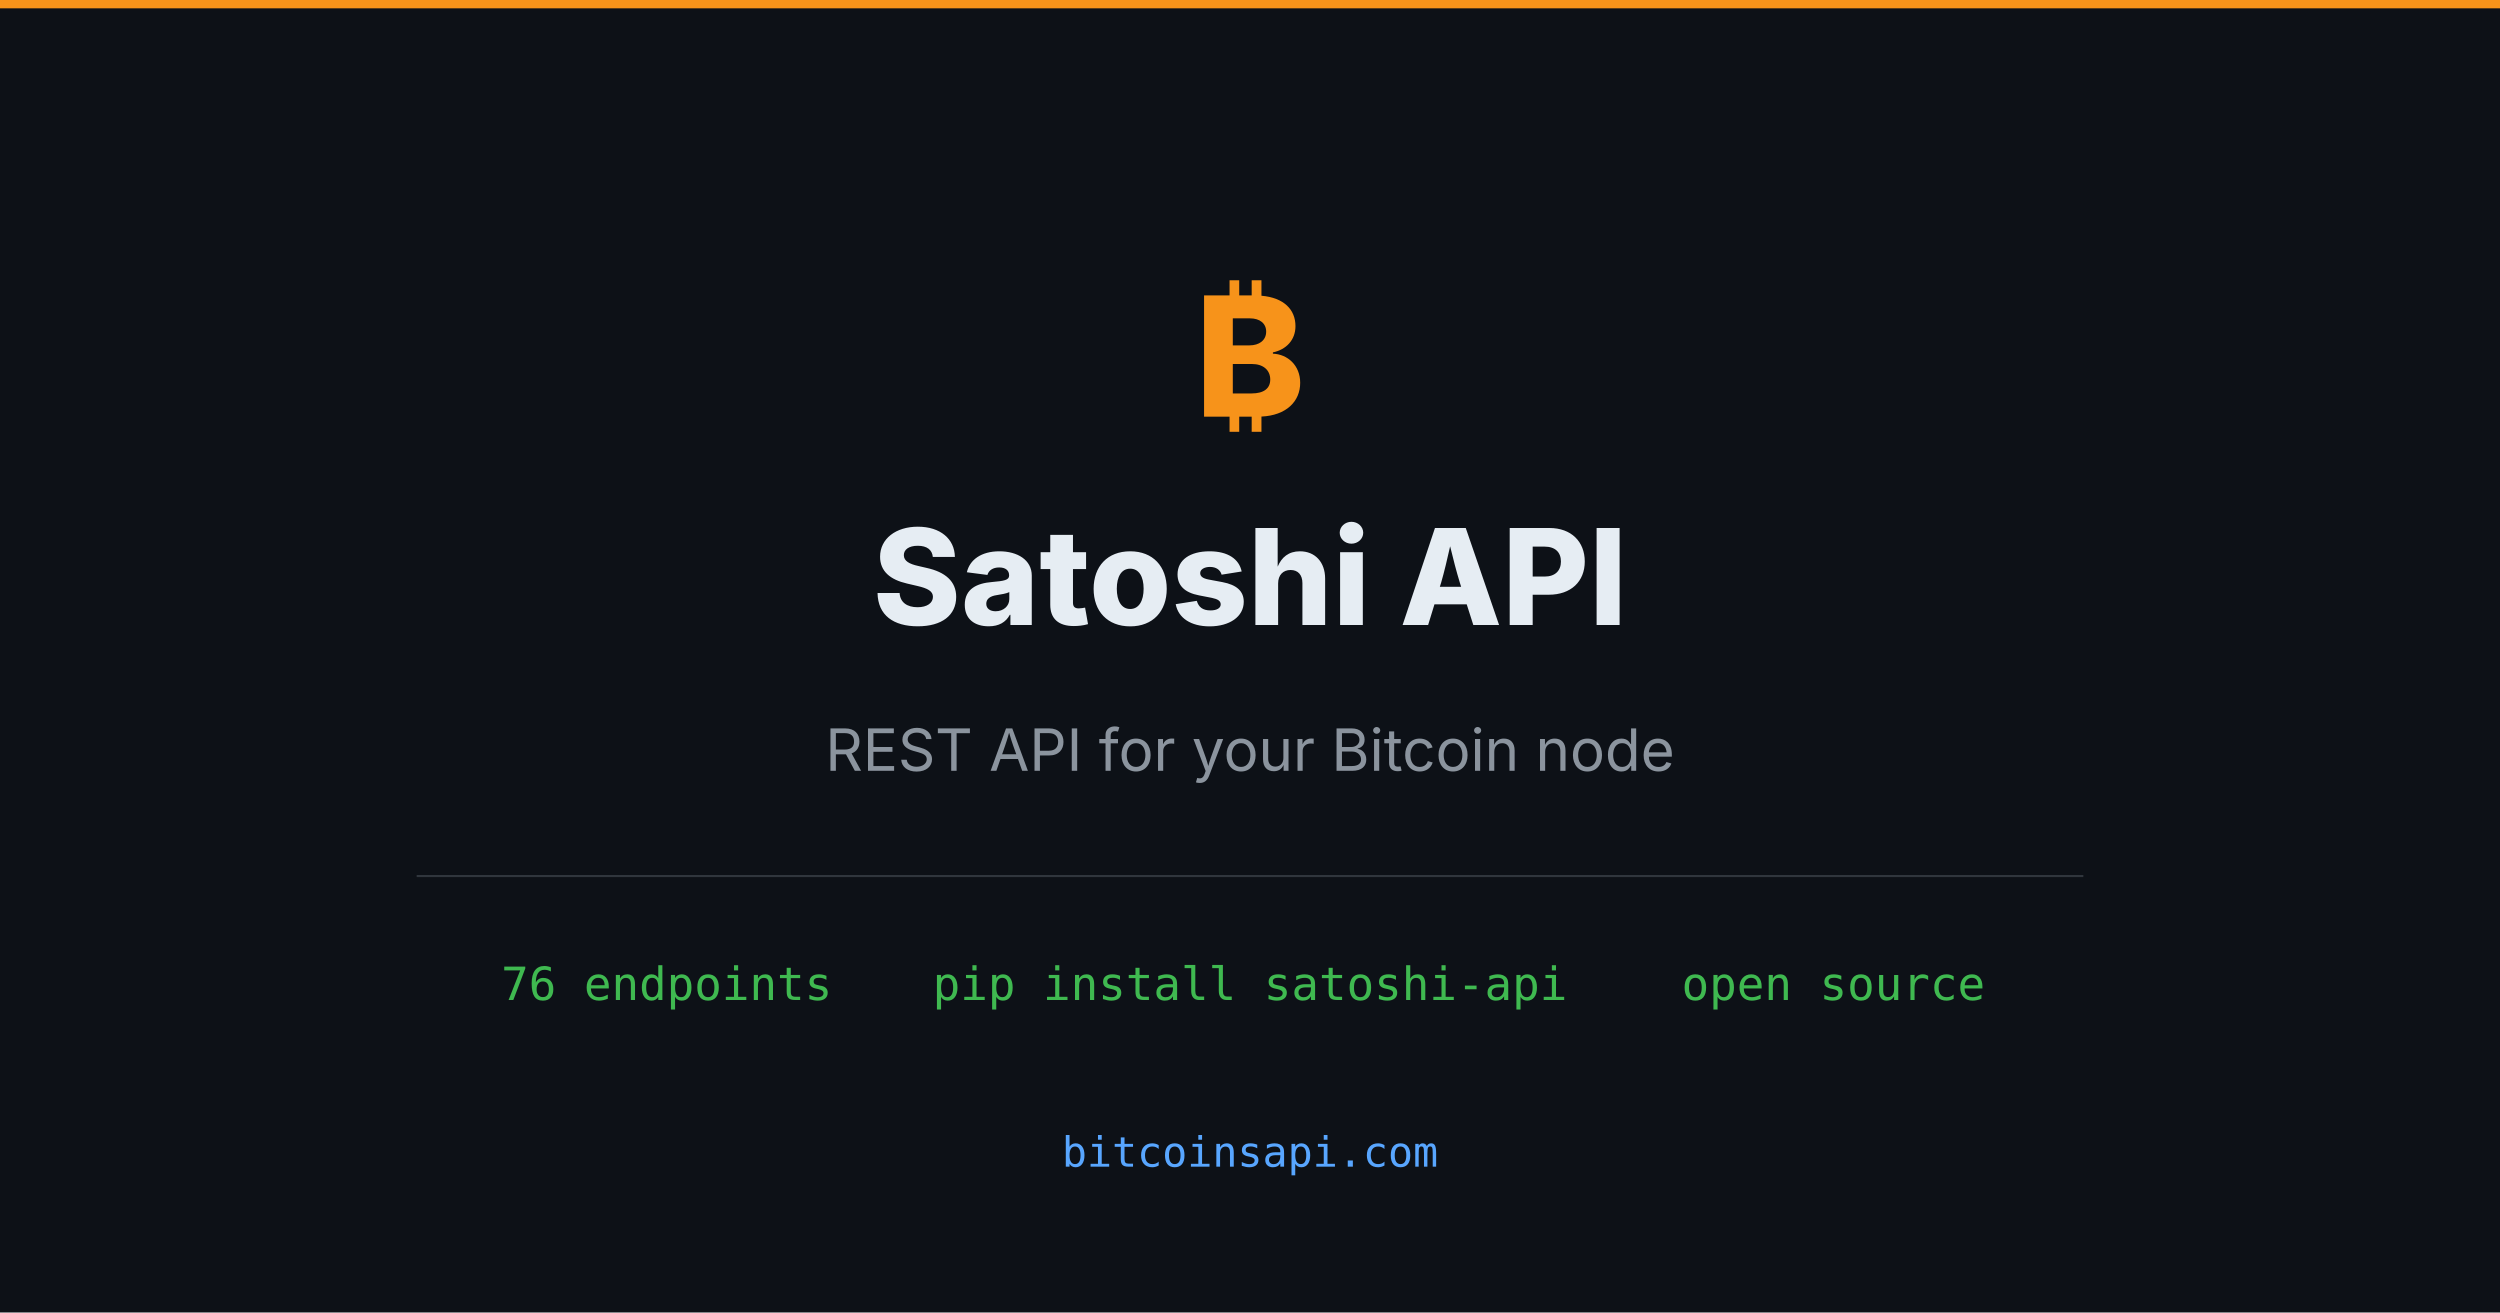
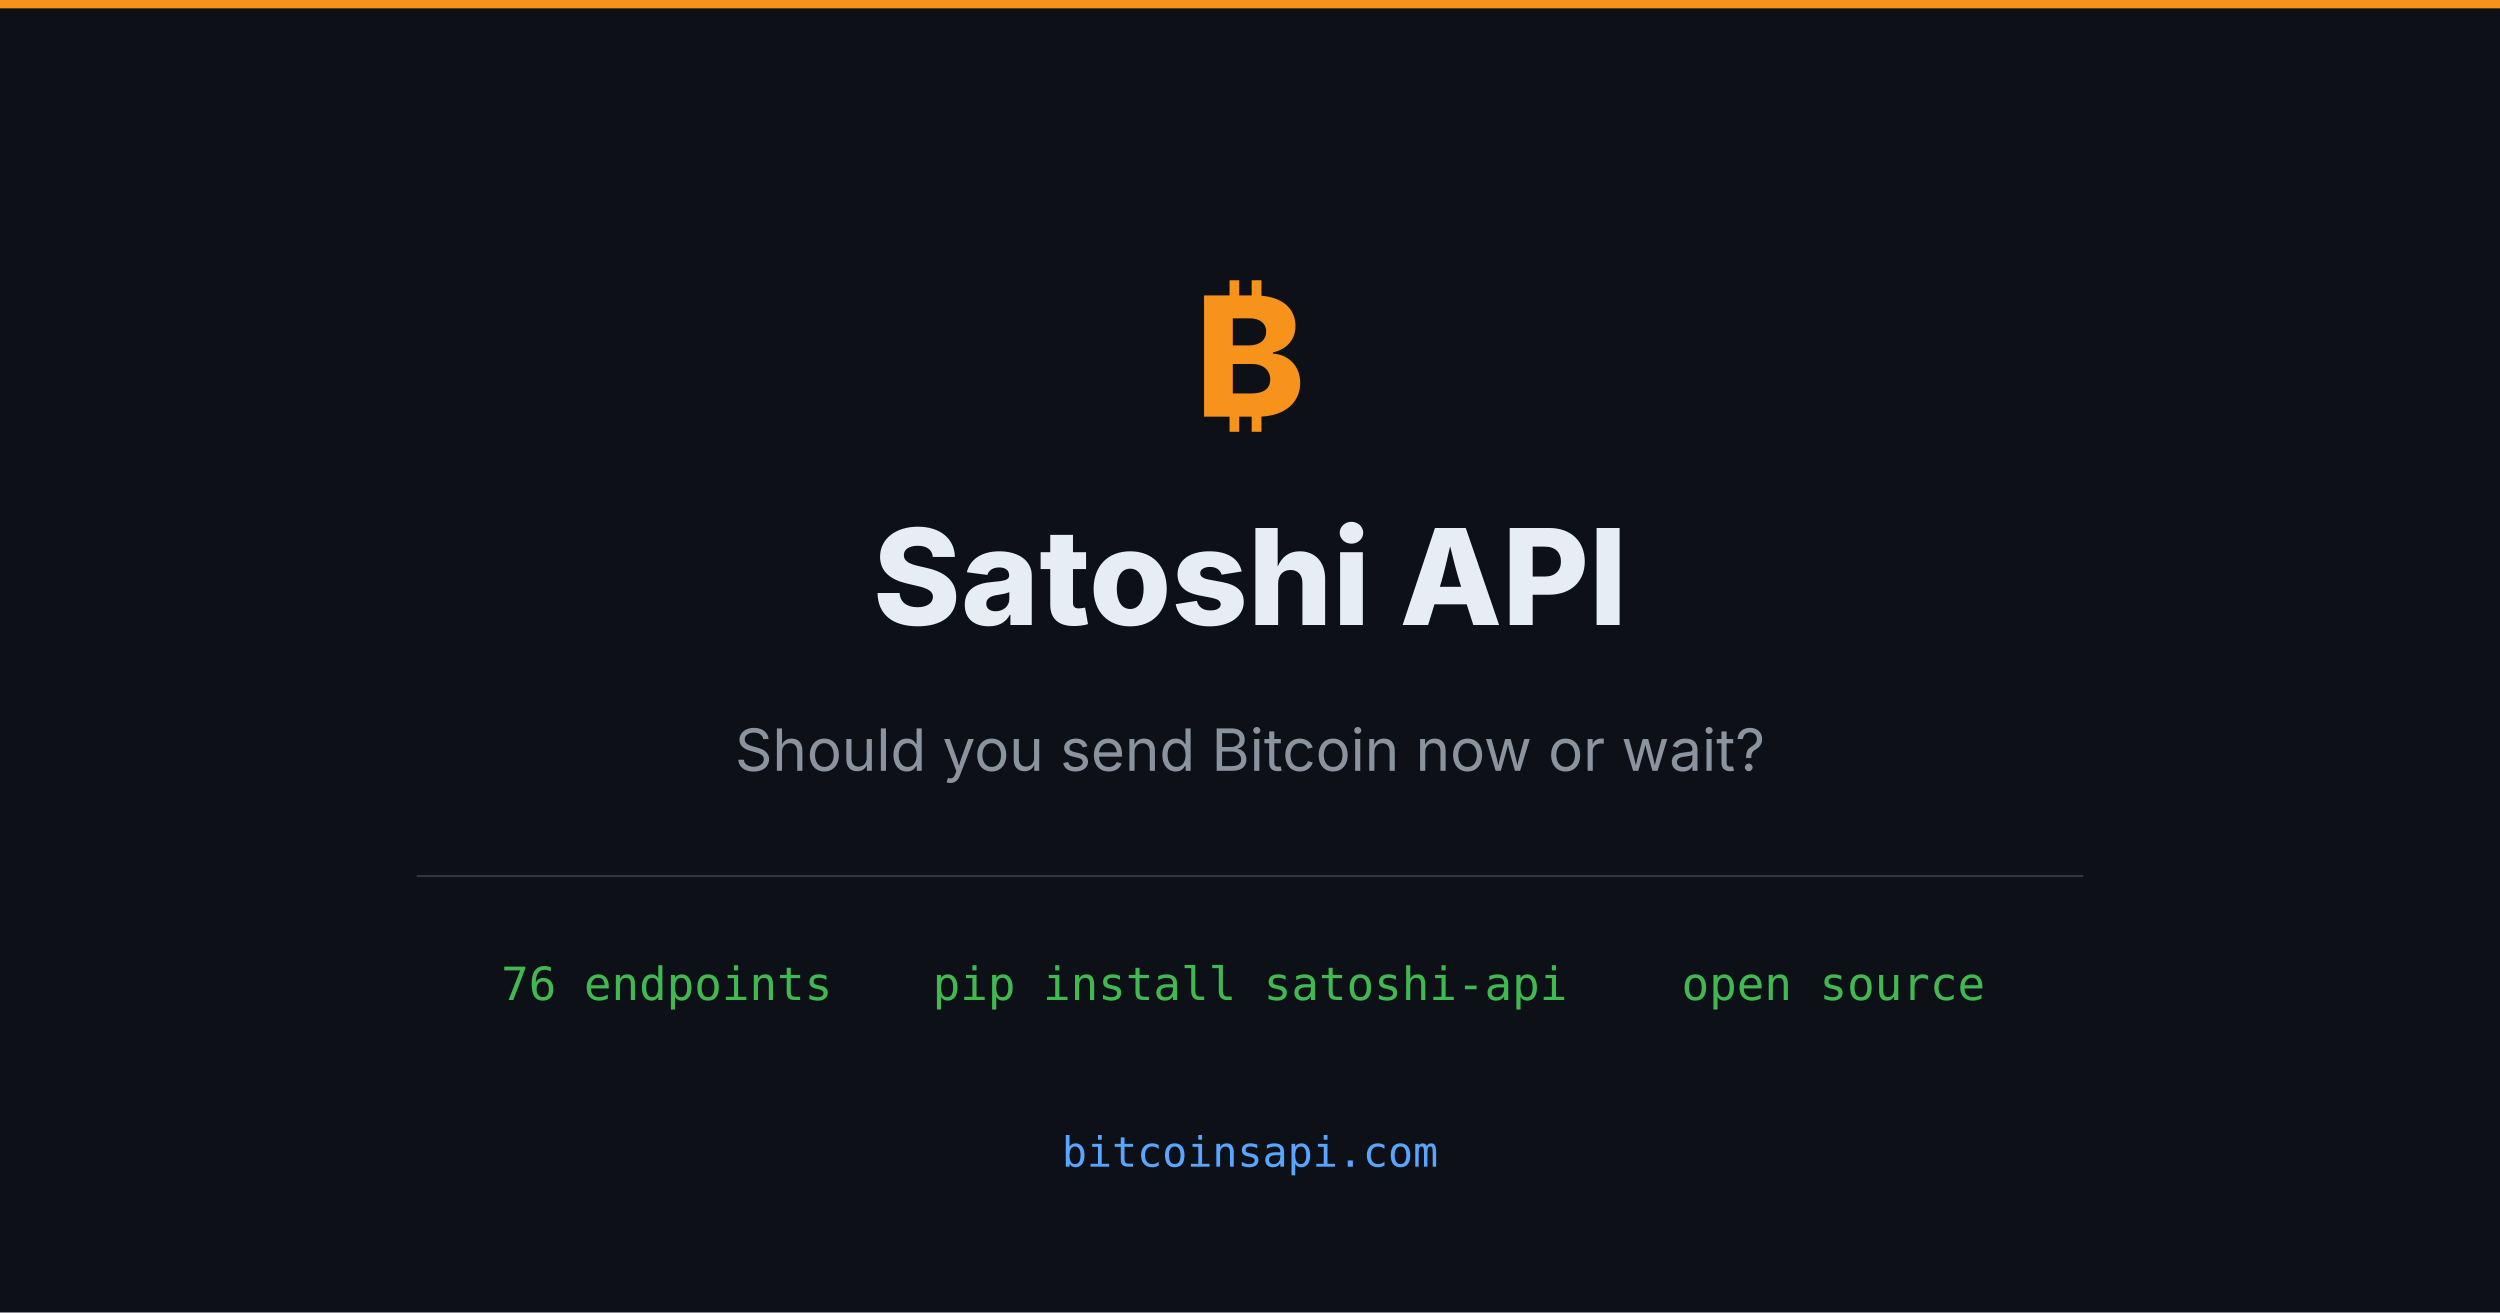
<svg xmlns="http://www.w3.org/2000/svg" width="1200" height="630" viewBox="0 0 1200 630">
  <rect width="1200" height="630" fill="#0d1117" />
  <rect x="0" y="0" width="1200" height="4" fill="#f7931a" />
  <text x="600" y="200" font-family="system-ui, -apple-system, sans-serif" font-size="80" font-weight="800" fill="#f7931a" text-anchor="middle">₿</text>
  <text x="600" y="300" font-family="system-ui, -apple-system, sans-serif" font-size="64" font-weight="800" fill="#e6edf3" text-anchor="middle">Satoshi API</text>
-   <text x="600" y="370" font-family="system-ui, -apple-system, sans-serif" font-size="28" fill="#8b949e" text-anchor="middle">REST API for your Bitcoin node</text>
+   <text x="600" y="370" font-family="system-ui, -apple-system, sans-serif" font-size="28" fill="#8b949e" text-anchor="middle">Should you send Bitcoin now or wait?</text>
  <rect x="200" y="420" width="800" height="1" fill="#30363d" />
  <text x="320" y="480" font-family="monospace" font-size="22" fill="#3fb950" text-anchor="middle">76 endpoints</text>
  <text x="600" y="480" font-family="monospace" font-size="22" fill="#3fb950" text-anchor="middle">pip install satoshi-api</text>
  <text x="880" y="480" font-family="monospace" font-size="22" fill="#3fb950" text-anchor="middle">open source</text>
  <text x="600" y="560" font-family="monospace" font-size="20" fill="#58a6ff" text-anchor="middle">bitcoinsapi.com</text>
</svg>
